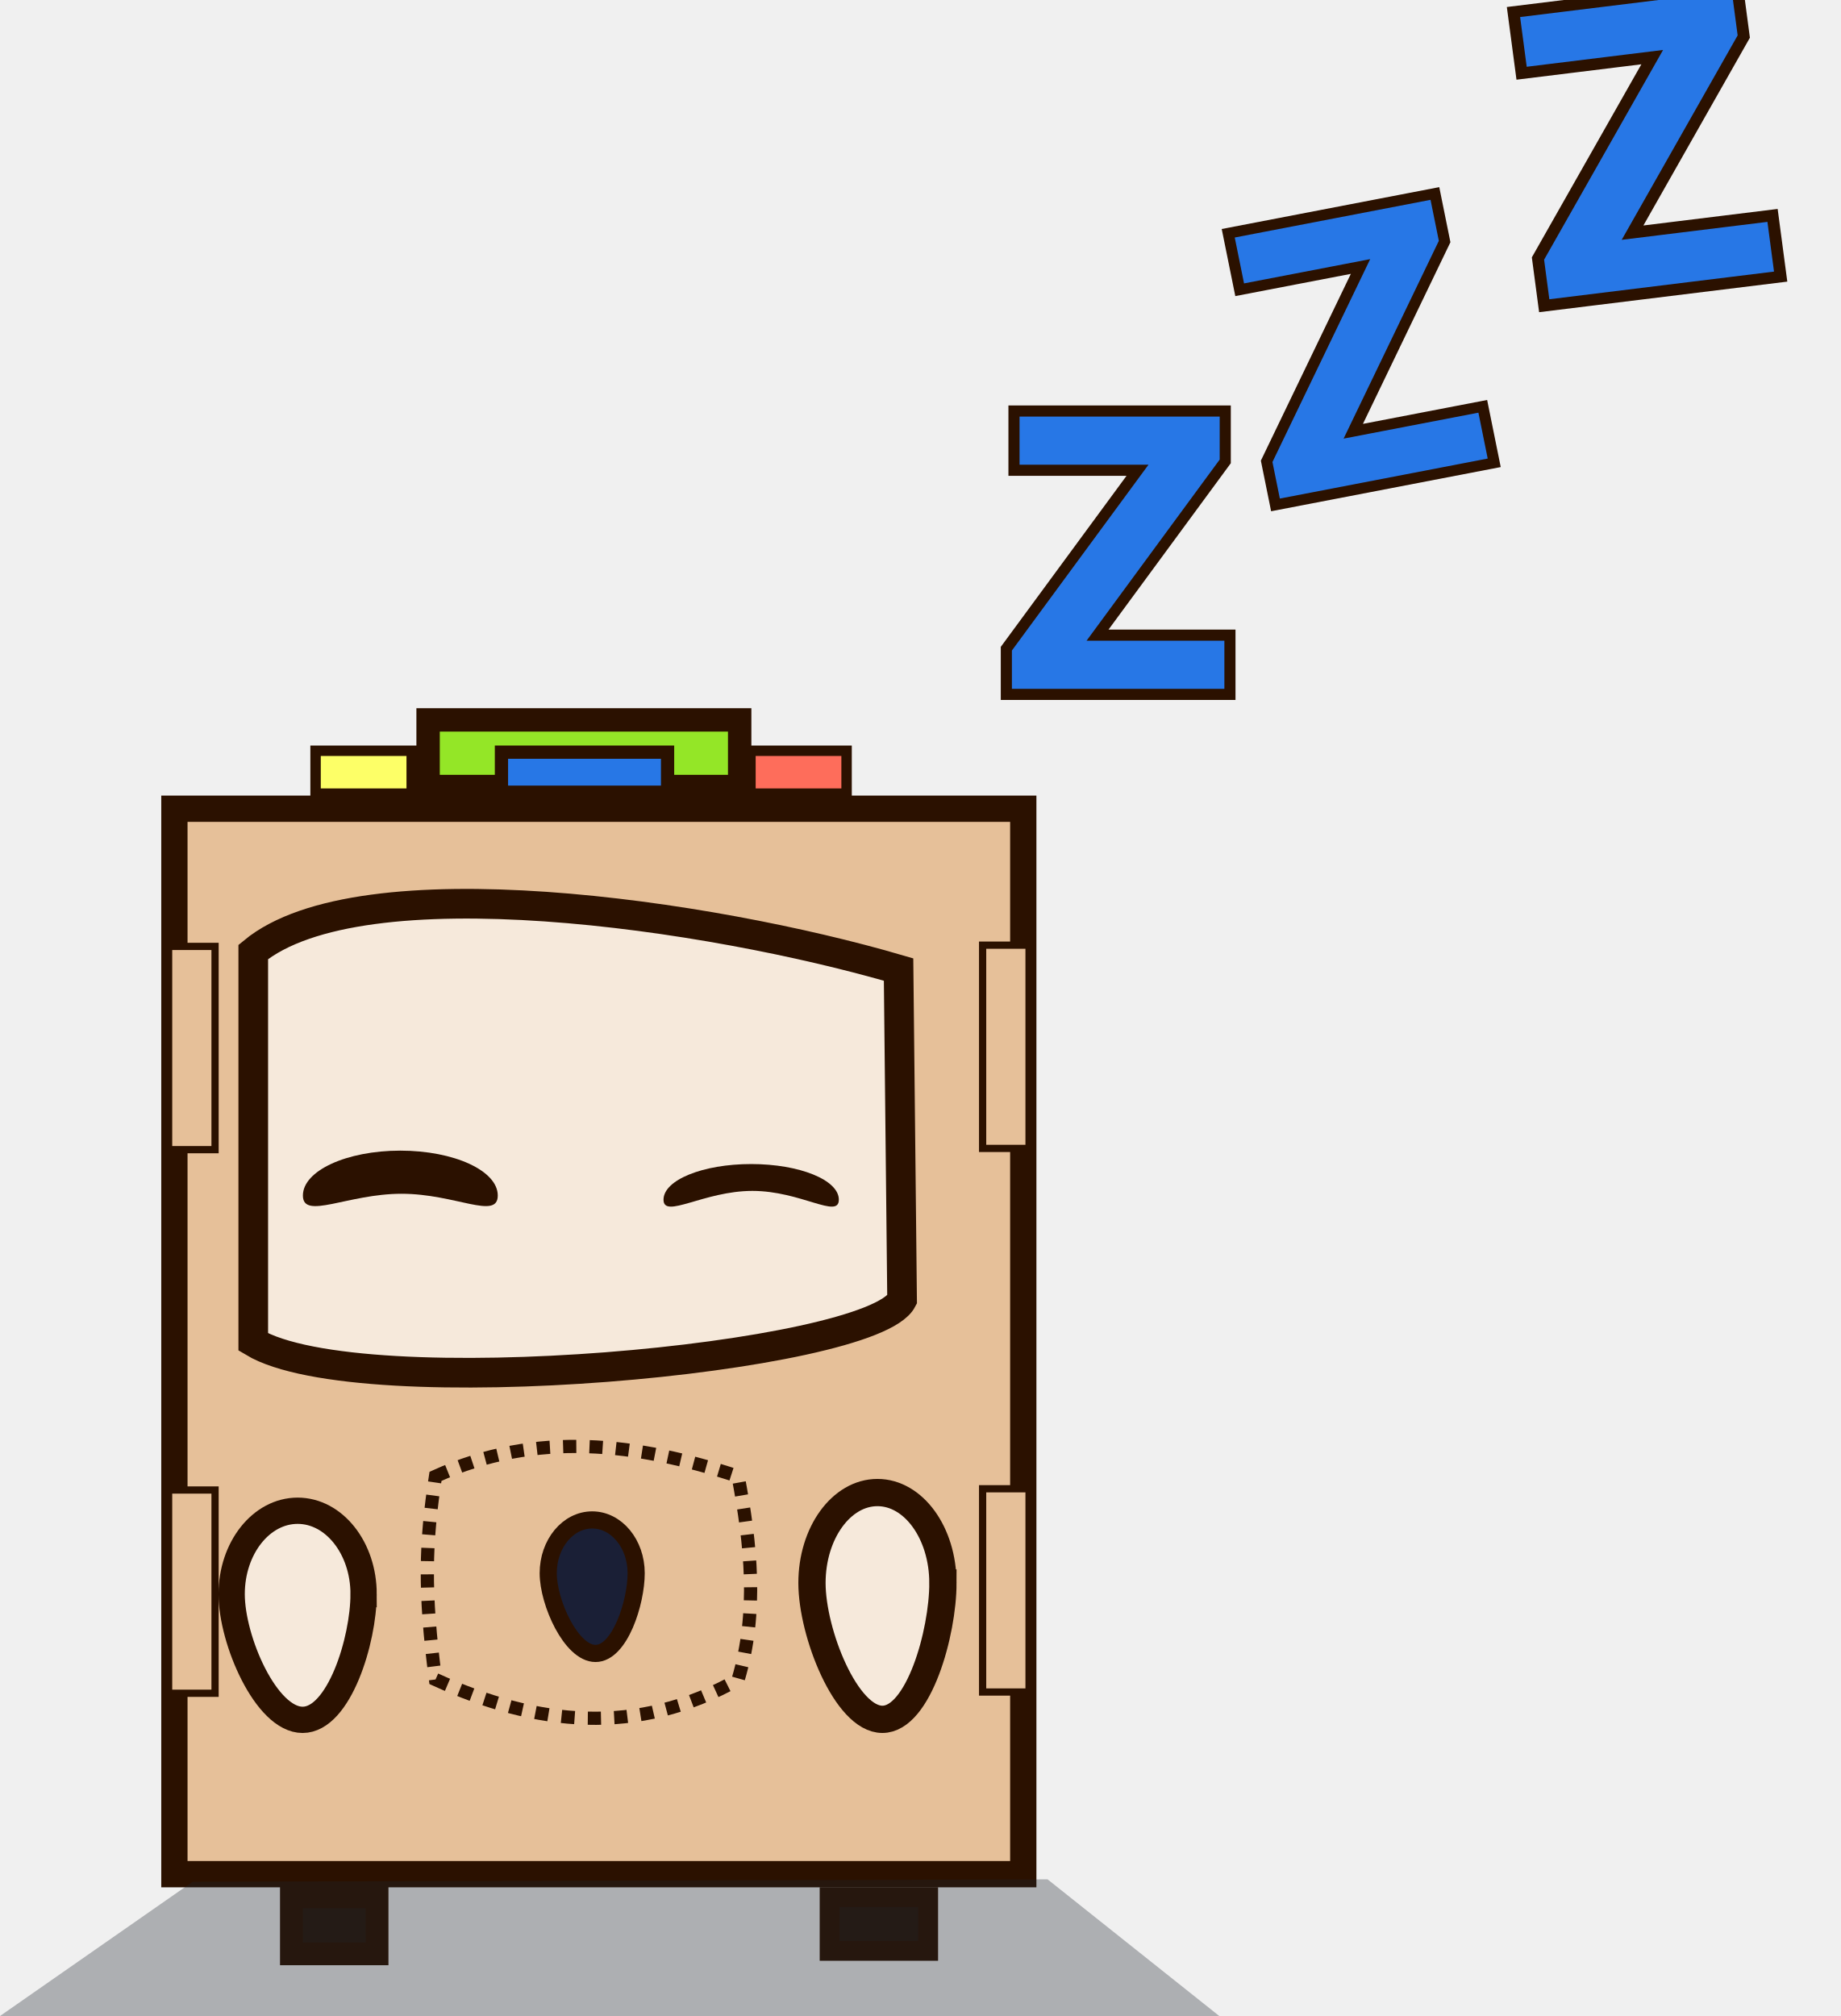
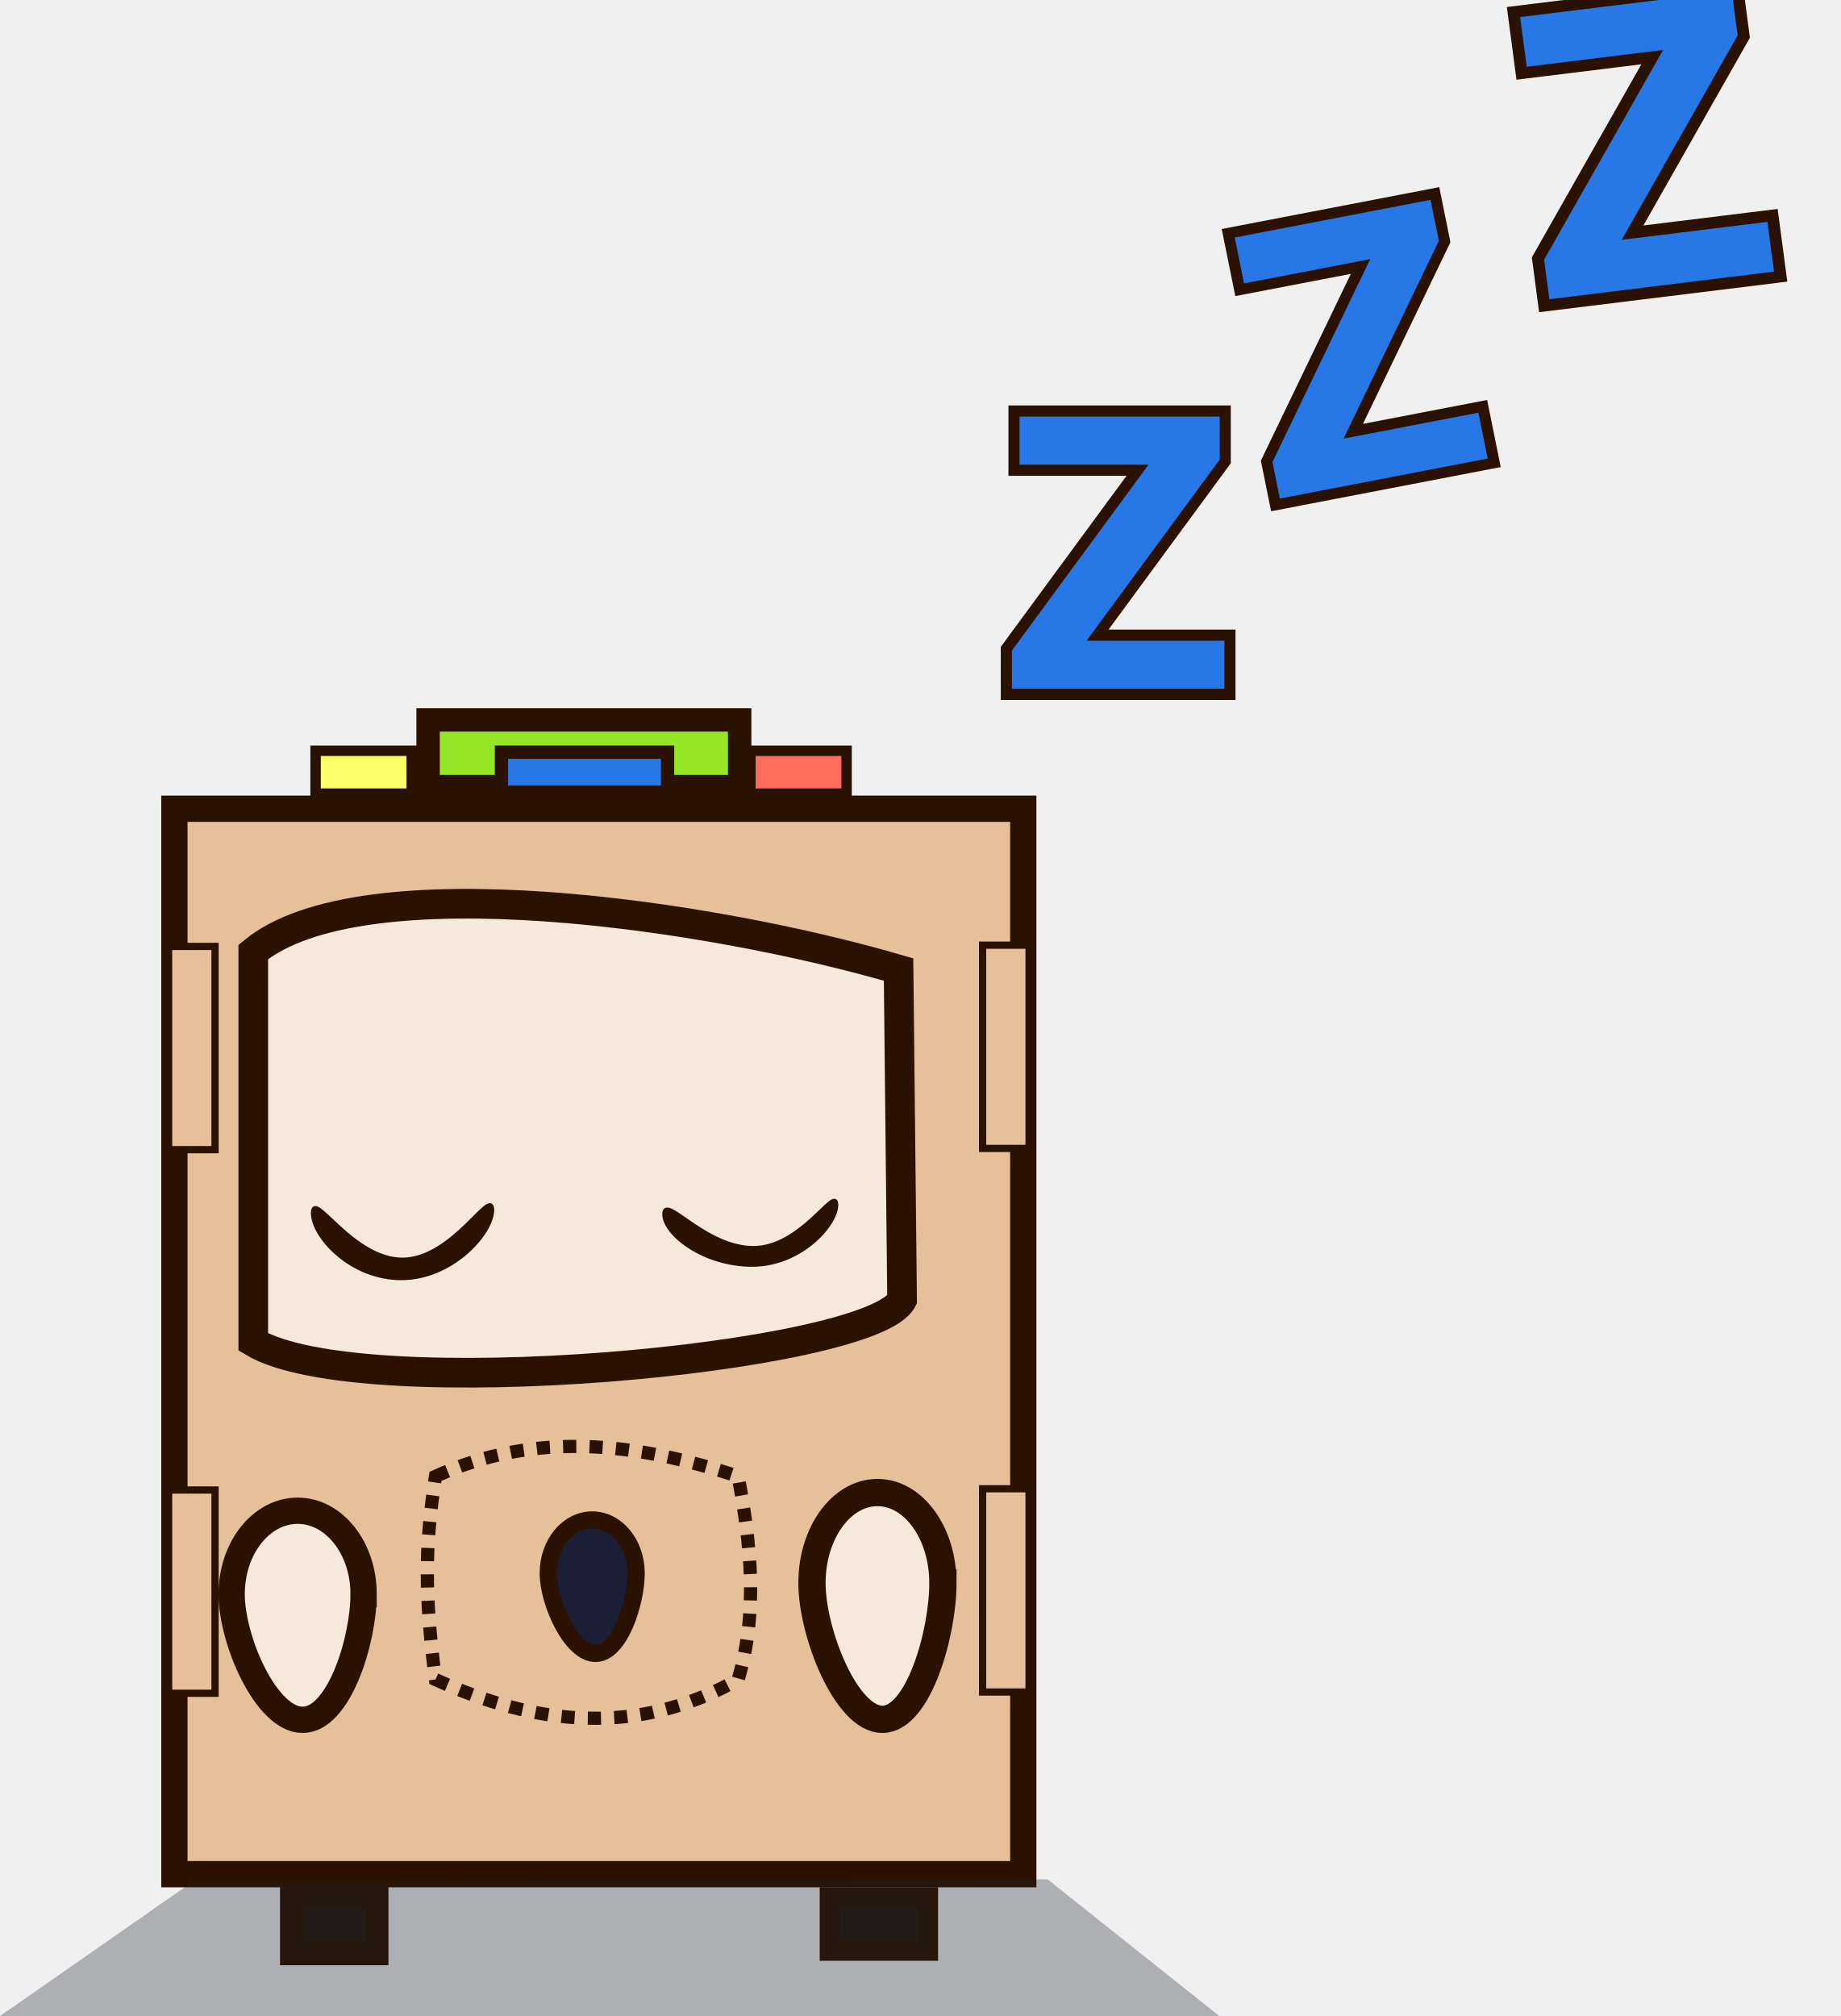
<svg xmlns="http://www.w3.org/2000/svg" xmlns:xlink="http://www.w3.org/1999/xlink" width="46.726mm" height="51.169mm" viewBox="0 0 165.564 181.309" id="svg8202" version="1.1">
  <defs id="defs8204" />
  <g id="layer1" transform="translate(-252.7099,-925.0159)">
    <use x="0" y="0" xlink:href="#g7368" id="use8241" transform="matrix(2.068624,0,0,2.068624,-3522.887,-95.75221)" width="100%" height="100%" />
    <use x="0" y="0" xlink:href="#g7368" id="use8241-6" transform="matrix(2.068624,0,0,2.068624,-3586.888,-127.6207)" width="100%" height="100%" style="color:#000000;clip-rule:nonzero;display:inline;overflow:visible;visibility:visible;opacity:1;isolation:auto;mix-blend-mode:normal;color-interpolation:sRGB;color-interpolation-filters:linearRGB;solid-color:#000000;solid-opacity:1;fill:#000000;fill-opacity:1;fill-rule:nonzero;stroke-width:1;stroke-linecap:butt;stroke-linejoin:miter;stroke-miterlimit:4;stroke-dasharray:none;stroke-dashoffset:0;stroke-opacity:1;color-rendering:auto;image-rendering:auto;shape-rendering:auto;text-rendering:auto;enable-background:accumulate" />
    <use x="0" y="0" xlink:href="#g7368" id="use8241-5" transform="matrix(2.068624,0,0,2.068624,-3586.888,-127.6207)" width="100%" height="100%" />
    <g id="g13035" transform="matrix(1.429042,0,0,1.429042,-655.4943,1819.497)" style="stroke:#2b1100">
      <g id="g12979" transform="matrix(1.073844,0,0,1.073844,13.43113,672.5637)" style="stroke:#2b1100">
        <g transform="matrix(1.061954,0,0,1.061954,-38.40821,73.23629)" id="g12981" style="stroke:#2b1100">
          <rect style="fill:#e6c099;fill-opacity:1;stroke:#2b1100;stroke-width:1.45;stroke-miterlimit:1.6;stroke-dasharray:none;stroke-dashoffset:0;stroke-opacity:1" id="rect12983" width="46.847" height="58.799" x="591.317" y="-1162.99" />
          <path style="fill:#ffffff;fill-opacity:0.646;stroke:#2b1100;stroke-width:1.636;stroke-miterlimit:1.6;stroke-dasharray:none;stroke-dashoffset:0;stroke-opacity:1" d="m 595.669,-1155.086 c 5.947,-4.912 25.181,-2.083 35.613,0.971 l 0.194,18.223 c -1.687,3.248 -29.894,5.883 -35.807,2.331 z" id="path12985" />
          <path style="fill:#e6c099;fill-opacity:1;stroke:#2b1100;stroke-width:0.728;stroke-miterlimit:1.4;stroke-dasharray:0.728, 0.728;stroke-dashoffset:0;stroke-opacity:1" d="m 605.726,-1126.145 c 5.568,-2.539 11.136,-1.841 16.703,0 0.7,3.737 1.111,7.475 0,11.213 -5.568,3.141 -11.136,2.545 -16.703,0 -0.641,-4.859 -0.559,-7.56 0,-11.213 z" id="path12987" />
-           <path style="fill:#2b1100;fill-opacity:1;stroke:#2b1100;stroke-width:0.002;stroke-miterlimit:7.2;stroke-dasharray:none;stroke-dashoffset:0;stroke-opacity:1" d="m 609.163,-1141.644 c 1.4e-4,1.368 -2.339,-0.097 -5.309,-0.097 -2.97,0 -5.446,1.466 -5.445,0.097 8e-5,-1.368 2.407,-2.477 5.377,-2.477 2.97,0 5.377,1.109 5.377,2.477 z" id="ellipse12989" />
-           <path style="fill:#2b1100;fill-opacity:1;stroke:#2b1100;stroke-width:0.002;stroke-miterlimit:7.2;stroke-dasharray:none;stroke-dashoffset:0;stroke-opacity:1" d="m 627.985,-1141.414 c 1.1e-4,1.086 -2.097,-0.485 -4.769,-0.485 -2.672,0 -4.906,1.571 -4.906,0.485 1.3e-4,-1.086 2.166,-1.967 4.838,-1.967 2.672,0 4.838,0.88 4.838,1.967 z" id="ellipse12991" />
          <path style="fill:#ffffff;fill-opacity:0.646;stroke:#2b1100;stroke-width:1.45;stroke-miterlimit:1.6;stroke-dasharray:none;stroke-dashoffset:0;stroke-opacity:1" d="m 601.758,-1119.646 c -2e-5,2.542 -1.355,6.938 -3.366,6.938 -2.011,0 -3.915,-4.396 -3.915,-6.938 -2e-5,-2.542 1.63,-4.602 3.641,-4.602 2.011,0 3.641,2.061 3.641,4.602 z" id="path12993" />
          <rect style="fill:#94e627;fill-opacity:1;stroke:#2b1100;stroke-width:1.291;stroke-miterlimit:1.6;stroke-dasharray:none;stroke-dashoffset:0;stroke-opacity:1" id="rect12995" width="17.195" height="3.677" x="605.318" y="-1167.892" />
          <rect style="fill:#28170b;fill-opacity:1;stroke:#2b1100;stroke-width:1.254;stroke-miterlimit:1.6;stroke-dasharray:none;stroke-dashoffset:0;stroke-opacity:1" id="rect12997" width="4.73" height="3.15" x="597.773" y="-1102.944" />
          <rect style="fill:#28170b;fill-opacity:1;stroke:#2b1100;stroke-width:1.09;stroke-miterlimit:1.6;stroke-dasharray:none;stroke-dashoffset:0;stroke-opacity:1" id="rect12999" width="5.443" height="2.971" x="627.474" y="-1102.928" />
          <path id="path13001" d="m 633.73,-1120.26 c -2e-5,2.757 -1.345,7.524 -3.341,7.524 -1.996,0 -3.886,-4.768 -3.886,-7.524 -2e-5,-2.757 1.618,-4.992 3.613,-4.992 1.996,0 3.613,2.235 3.613,4.992 z" style="fill:#ffffff;fill-opacity:0.646;stroke:#2b1100;stroke-width:1.504;stroke-miterlimit:1.6;stroke-dasharray:none;stroke-dashoffset:0;stroke-opacity:1" />
          <path id="path13003" d="m 616.801,-1120.802 c -10e-6,1.623 -0.903,4.43 -2.244,4.43 -1.34,0 -2.61,-2.807 -2.61,-4.43 -2e-5,-1.623 1.087,-2.939 2.427,-2.939 1.34,0 2.427,1.316 2.427,2.939 z" style="fill:#1a1f36;fill-opacity:1;stroke:#2b1100;stroke-width:0.946;stroke-miterlimit:1.6;stroke-dasharray:none;stroke-dashoffset:0;stroke-opacity:1" />
          <g id="g13005" transform="translate(-3.67761,-55.45787)" style="stroke:#2b1100">
            <g id="g13007" style="stroke:#2b1100">
              <rect y="-1070.003" x="639.598" height="11.217" width="2.563" id="rect13009" style="fill:#e6c099;fill-opacity:1;stroke:#2b1100;stroke-width:0.399;stroke-miterlimit:1.6;stroke-dasharray:none;stroke-dashoffset:0;stroke-opacity:1" />
              <rect style="fill:#e6c099;fill-opacity:1;stroke:#2b1100;stroke-width:0.399;stroke-miterlimit:1.6;stroke-dasharray:none;stroke-dashoffset:0;stroke-opacity:1" id="rect13011" width="2.563" height="11.217" x="594.675" y="-1069.934" />
            </g>
            <g transform="translate(0,-30)" id="g13013" style="stroke:#2b1100">
              <rect style="fill:#e6c099;fill-opacity:1;stroke:#2b1100;stroke-width:0.399;stroke-miterlimit:1.6;stroke-dasharray:none;stroke-dashoffset:0;stroke-opacity:1" id="rect13015" width="2.563" height="11.217" x="639.598" y="-1070.003" />
              <rect y="-1069.934" x="594.675" height="11.217" width="2.563" id="rect13017" style="fill:#e6c099;fill-opacity:1;stroke:#2b1100;stroke-width:0.399;stroke-miterlimit:1.6;stroke-dasharray:none;stroke-dashoffset:0;stroke-opacity:1" />
            </g>
          </g>
          <rect y="-1166.112" x="609.366" height="2.211" width="9.168" id="rect13019" style="fill:#2777e6;fill-opacity:1;stroke:#2b1100;stroke-width:0.731;stroke-miterlimit:1.6;stroke-dasharray:none;stroke-dashoffset:0;stroke-opacity:1" />
          <rect style="fill:#fdff67;fill-opacity:1;stroke:#2b1100;stroke-width:0.575;stroke-miterlimit:1.6;stroke-dasharray:none;stroke-dashoffset:0;stroke-opacity:1" id="rect13021" width="5.305" height="2.366" x="599.108" y="-1166.189" />
          <rect y="-1166.189" x="623.108" height="2.366" width="5.305" id="rect13023" style="fill:#fe6d5b;fill-opacity:1;stroke:#2b1100;stroke-width:0.575;stroke-miterlimit:1.6;stroke-dasharray:none;stroke-dashoffset:0;stroke-opacity:1" />
        </g>
      </g>
    </g>
    <text xml:space="preserve" style="font-style:normal;font-weight:normal;font-size:46.674px;line-height:125%;font-family:sans-serif;letter-spacing:0px;word-spacing:0px;fill:#2777e6;fill-opacity:1;stroke:#2b1100;stroke-width:1px;stroke-linecap:butt;stroke-linejoin:miter;stroke-opacity:1" x="341.949" y="987.464" id="text4461">
      <tspan id="tspan4463" x="341.949" y="987.464" style="font-style:normal;font-variant:normal;font-weight:bold;font-stretch:normal;font-family:'Tlwg Typist';-inkscape-font-specification:'Tlwg Typist Bold';fill:#2777e6;fill-opacity:1;stroke:#2b1100;stroke-opacity:1">z</tspan>
    </text>
    <use x="0" y="0" xlink:href="#text4461" id="use4465" transform="matrix(0.9782586,-0.1882628,0.193135,0.9535803,-159.0469,93.41248)" width="100%" height="100%" />
    <use x="0" y="0" xlink:href="#use4465" id="use4467" transform="matrix(1.066953,0.07249569,-0.07238802,1.06854,69.81745,-111.0629)" width="100%" height="100%" />
    <path style="color:#000000;clip-rule:nonzero;display:inline;overflow:visible;visibility:visible;opacity:1;isolation:auto;mix-blend-mode:normal;color-interpolation:sRGB;color-interpolation-filters:linearRGB;solid-color:#000000;solid-opacity:1;fill:#1d232c;fill-opacity:0.32;fill-rule:nonzero;stroke:#2b1100;stroke-width:0.002;stroke-linecap:butt;stroke-linejoin:miter;stroke-miterlimit:12.2;stroke-dasharray:none;stroke-dashoffset:0;stroke-opacity:1;color-rendering:auto;image-rendering:auto;shape-rendering:auto;text-rendering:auto;enable-background:accumulate" d="m 270.043,1094.247 76.88,-0.212 15.439,12.288 -109.648,0 z" id="rect8815" />
    <use x="0" y="0" xlink:href="#g7368" id="use8241-56" transform="matrix(2.068624,0,0,2.068624,-3412.604,-122.5058)" width="100%" height="100%" />
    <use x="0" y="0" xlink:href="#g7368" id="use8241-6-2" transform="matrix(2.068624,0,0,2.068624,-3476.604,-154.3744)" width="100%" height="100%" style="color:#000000;clip-rule:nonzero;display:inline;overflow:visible;visibility:visible;opacity:1;isolation:auto;mix-blend-mode:normal;color-interpolation:sRGB;color-interpolation-filters:linearRGB;solid-color:#000000;solid-opacity:1;fill:#000000;fill-opacity:1;fill-rule:nonzero;stroke-width:1;stroke-linecap:butt;stroke-linejoin:miter;stroke-miterlimit:4;stroke-dasharray:none;stroke-dashoffset:0;stroke-opacity:1;color-rendering:auto;image-rendering:auto;shape-rendering:auto;text-rendering:auto;enable-background:accumulate" />
    <use x="0" y="0" xlink:href="#g7368" id="use8241-5-9" transform="matrix(2.068624,0,0,2.068624,-3476.604,-154.3744)" width="100%" height="100%" />
+     <path style="fill:#2b1100;fill-opacity:1;stroke:#2b1100;stroke-width:0.4;stroke-miterlimit:7.2;stroke-dasharray:none;stroke-dashoffset:0;stroke-opacity:1" d="m 296.955,1033.829 c 2e-4,-2.088 -3.515,4.492 -8.05,4.492 -4.534,0 -8.036,-6.303 -8.036,-4.214 1.3e-4,2.088 3.397,5.842 7.931,5.842 4.534,0 8.154,-4.032 8.154,-6.12 z" id="ellipse12989-3" />
+     <path style="fill:#2b1100;fill-opacity:1;stroke:#2b1100;stroke-width:0.4;stroke-miterlimit:7.2;stroke-dasharray:none;stroke-dashoffset:0;stroke-opacity:1" d="m 327.902,1033.367 c 1.8e-4,-1.77 -3.084,3.909 -7.438,3.909 -4.354,0 -7.995,-4.844 -7.995,-3.074 2.1e-4,1.77 3.53,4.542 7.884,4.542 4.354,0 7.549,-3.607 7.549,-5.378 z" id="ellipse12991-6" />
  </g>
</svg>
